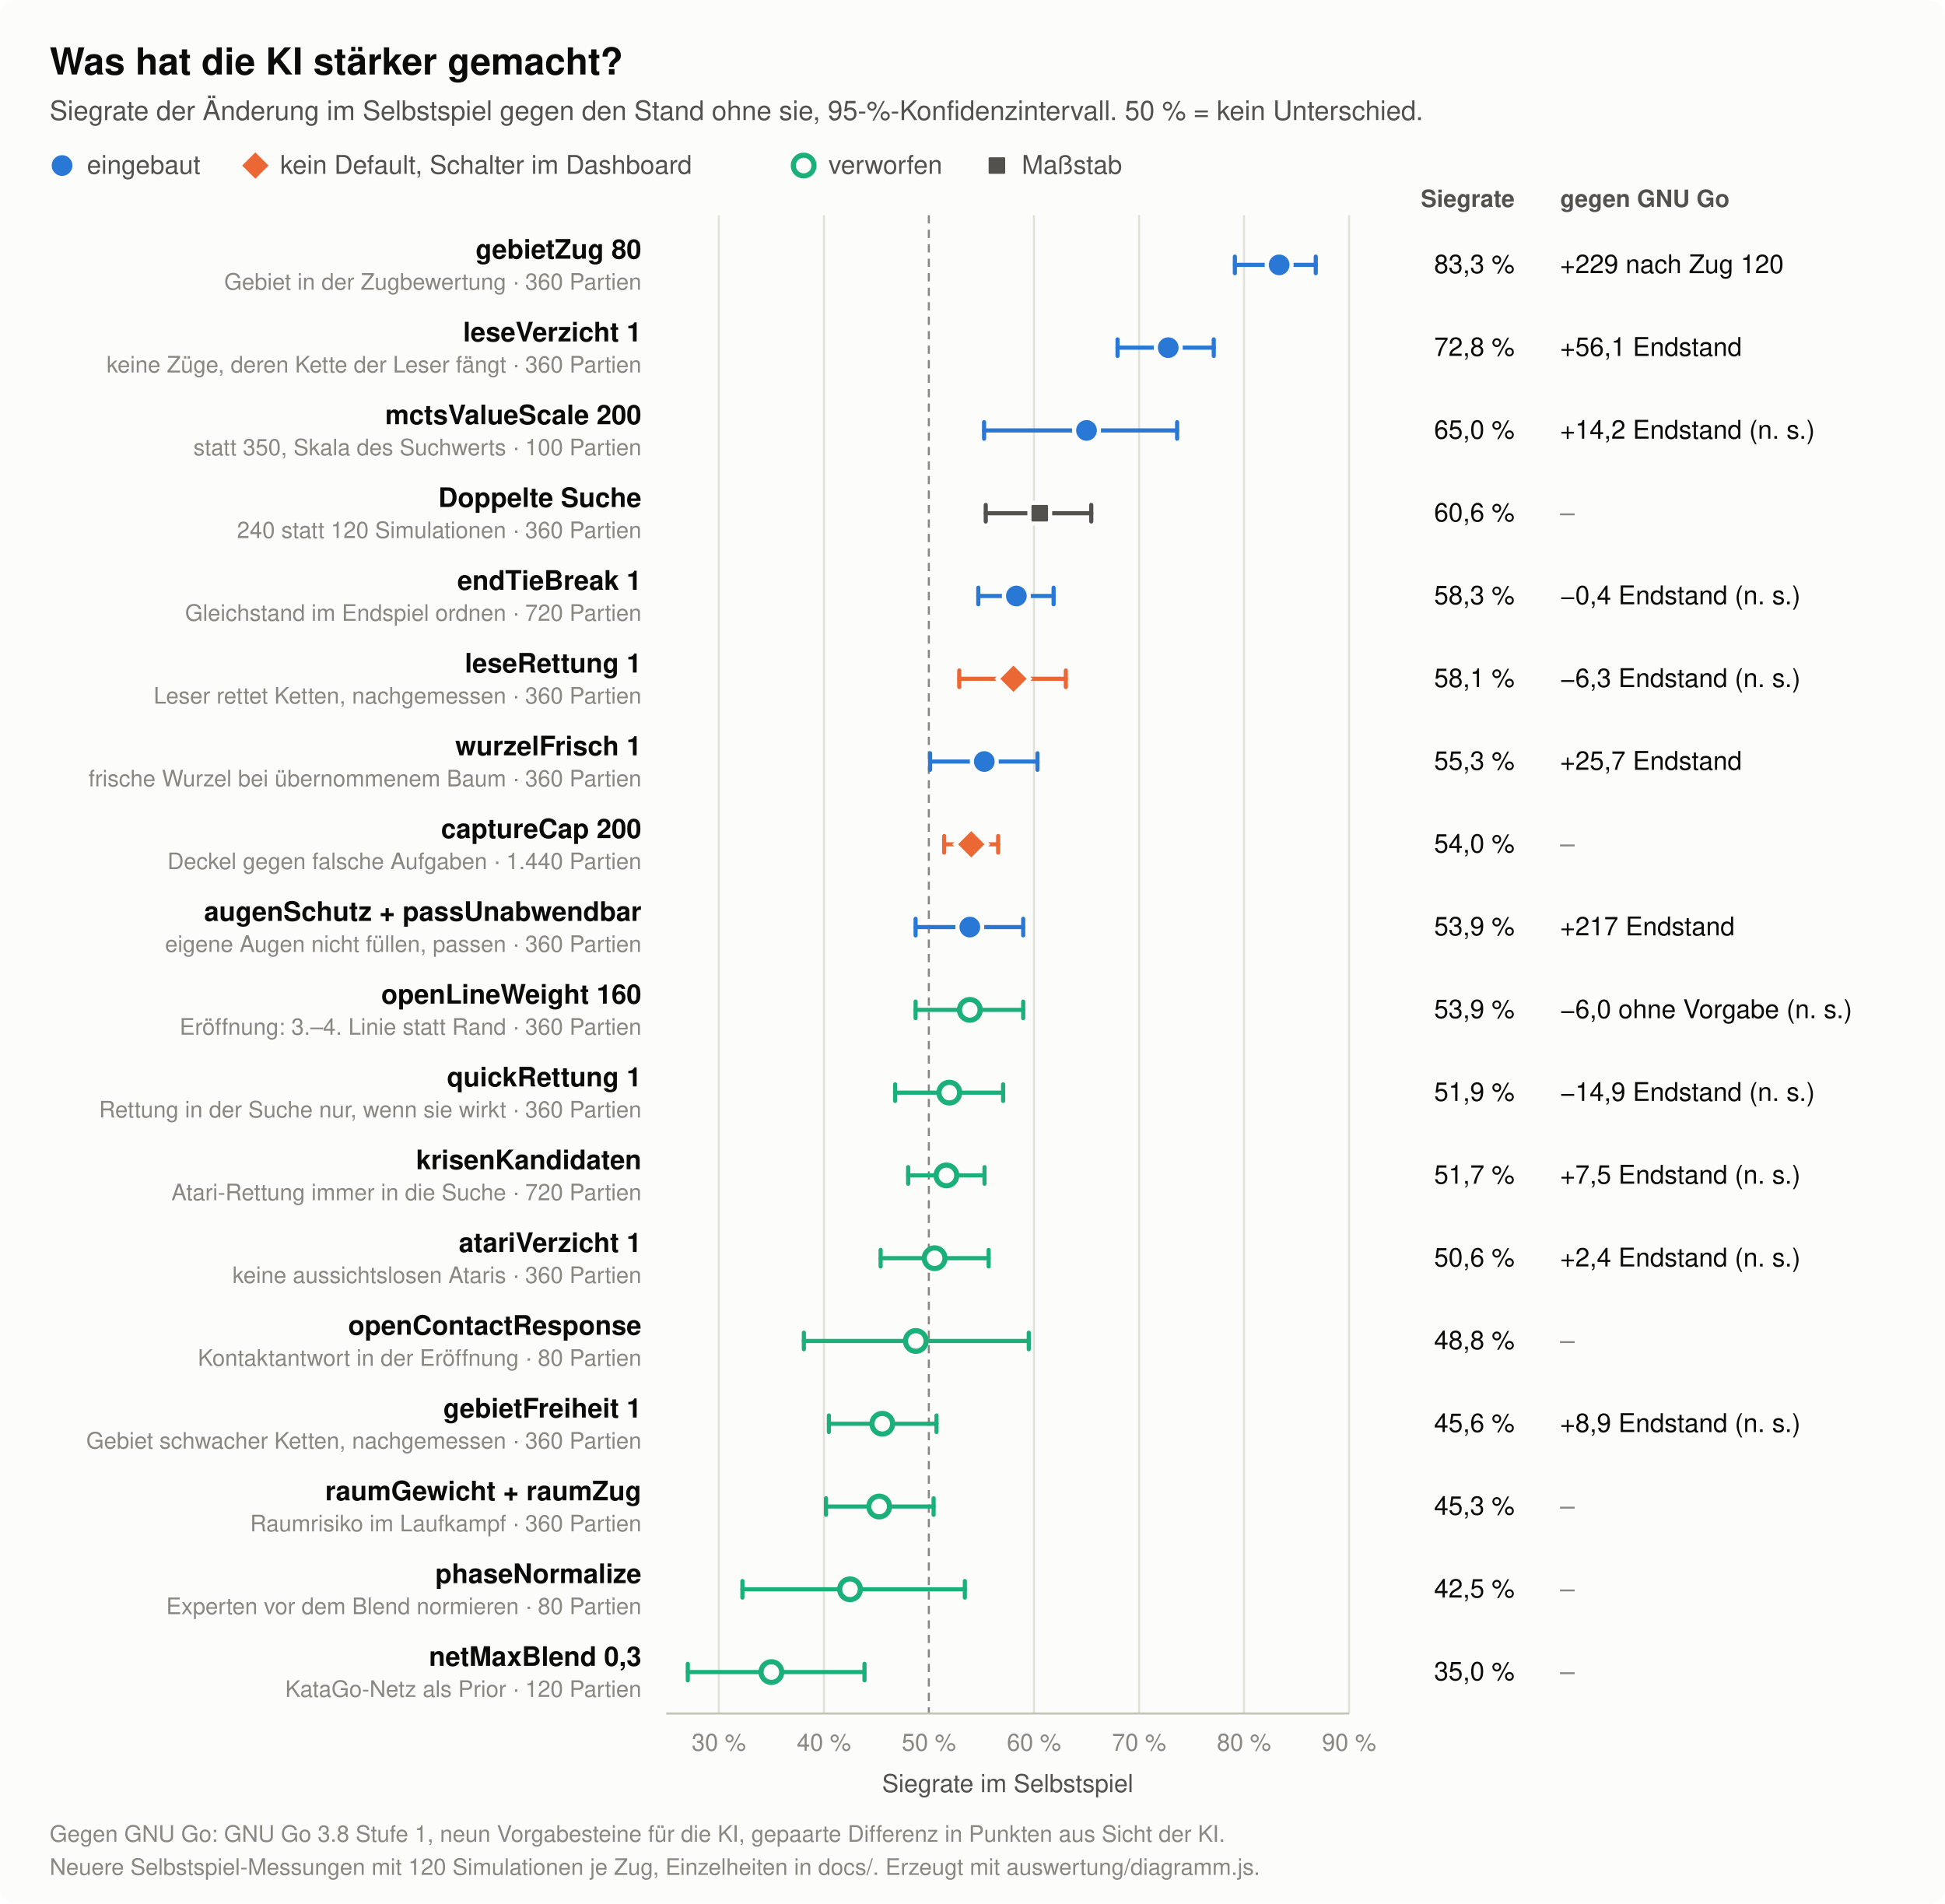
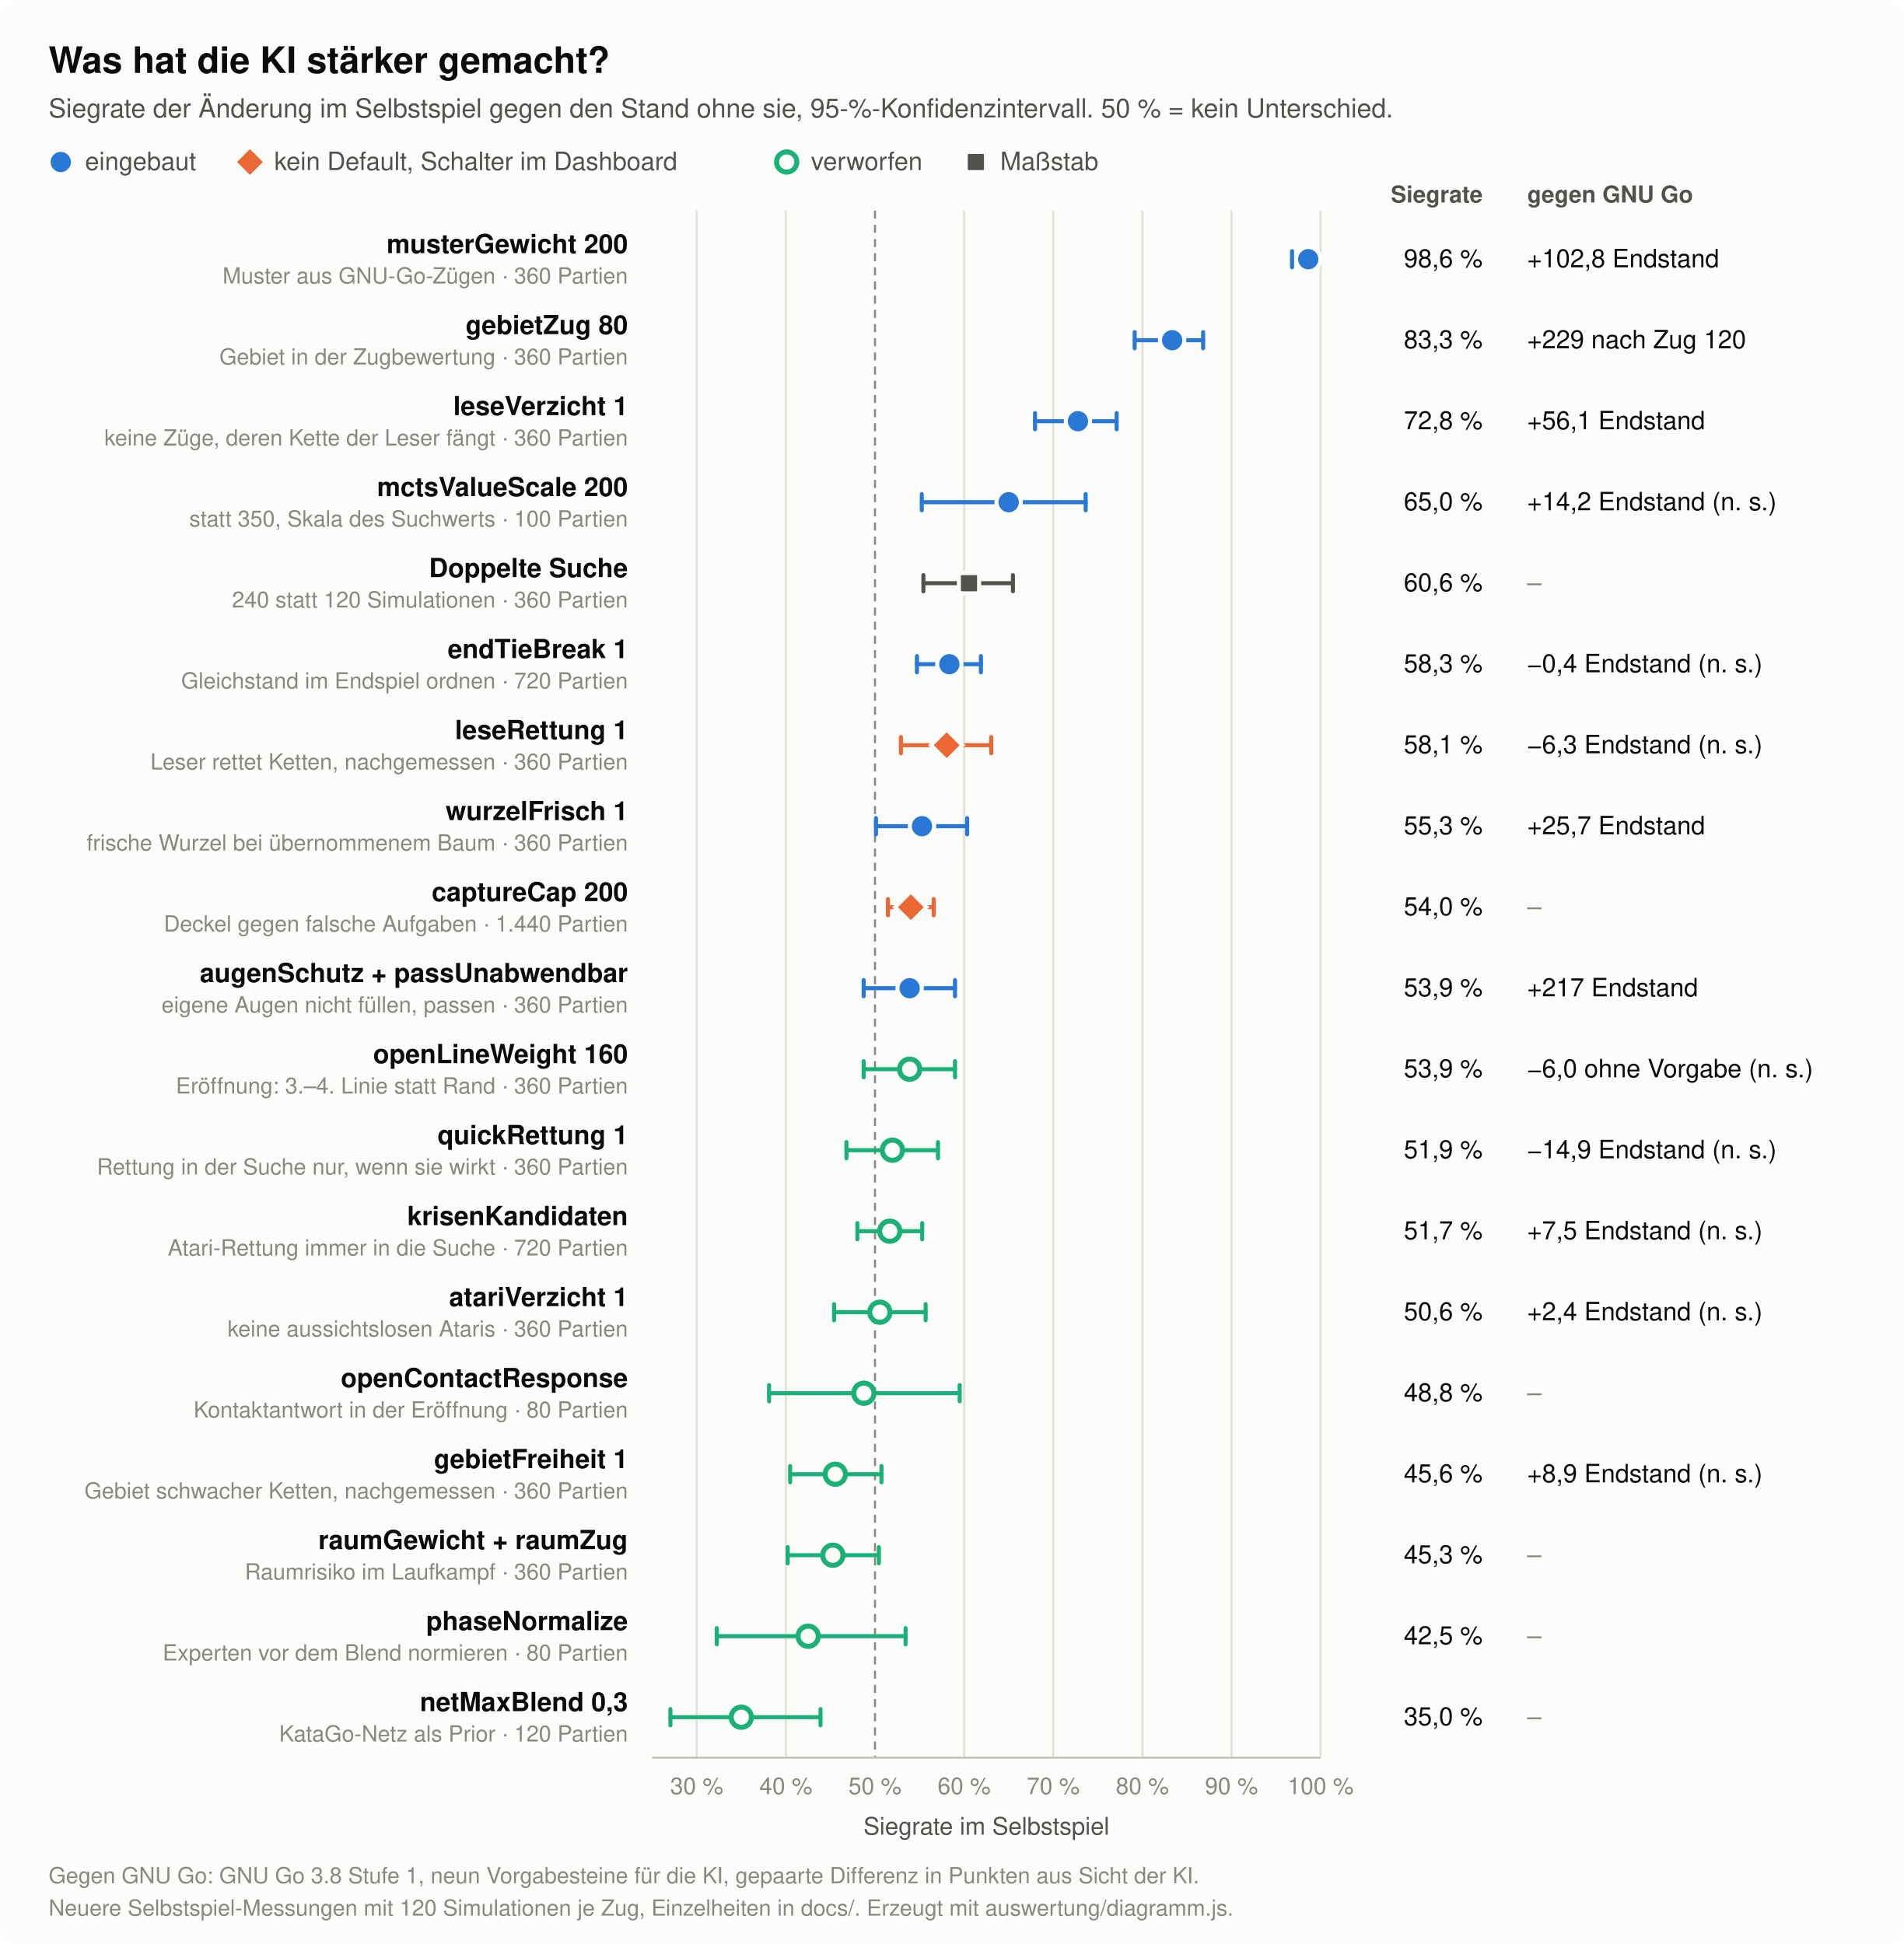
- <svg xmlns="http://www.w3.org/2000/svg" width="940" height="920" viewBox="0 0 940 920" font-family="system-ui, -apple-system, 'Segoe UI', Helvetica, Arial, sans-serif" role="img" aria-labelledby="titel beschr">
-   <rect width="940" height="920" rx="8" fill="#fcfcfb" />
+ <svg xmlns="http://www.w3.org/2000/svg" width="940" height="960" viewBox="0 0 940 960" font-family="system-ui, -apple-system, 'Segoe UI', Helvetica, Arial, sans-serif" role="img" aria-labelledby="titel beschr">
+   <rect width="940" height="960" rx="8" fill="#fcfcfb" />
  <text x="24" y="36" font-size="18" font-weight="600" fill="#0b0b0b">Was hat die KI stärker gemacht?</text>
  <text x="24" y="58" font-size="13" fill="#52514e">Siegrate der Änderung im Selbstspiel gegen den Stand ohne sie, 95-%-Konfidenzintervall. 50 % = kein Unterschied.</text>
  <circle cx="30.0" cy="80" r="6" fill="#2a78d6" stroke="#fcfcfb" stroke-width="2" />
  <text x="42" y="84" font-size="12.5" fill="#52514e">eingebaut</text>
  <rect x="117.9" y="74.5" width="11" height="11" fill="#eb6834" stroke="#fcfcfb" stroke-width="2" transform="rotate(45 123.4 80)" />
  <text x="135.4" y="84" font-size="12.5" fill="#52514e">kein Default, Schalter im Dashboard</text>
  <circle cx="388.4" cy="80" r="5" fill="#fcfcfb" stroke="#1baf7a" stroke-width="2.5" />
  <text x="400.4" y="84" font-size="12.5" fill="#52514e">verworfen</text>
  <rect x="476.8" y="75" width="10" height="10" rx="1.5" fill="#52514e" stroke="#fcfcfb" stroke-width="2" />
  <text x="493.8" y="84" font-size="12.5" fill="#52514e">Maßstab</text>
-   <line x1="347.4" y1="104" x2="347.4" y2="828" stroke="#e1e0d9" stroke-width="1" />
-   <text x="347.4" y="846" font-size="11.5" fill="#898781" text-anchor="middle">30 %</text>
-   <line x1="398.2" y1="104" x2="398.2" y2="828" stroke="#e1e0d9" stroke-width="1" />
-   <text x="398.2" y="846" font-size="11.5" fill="#898781" text-anchor="middle">40 %</text>
-   <line x1="448.9" y1="104" x2="448.9" y2="828" stroke="#898781" stroke-width="1" stroke-dasharray="4 3" />
-   <text x="448.9" y="846" font-size="11.5" fill="#898781" text-anchor="middle">50 %</text>
-   <line x1="499.7" y1="104" x2="499.7" y2="828" stroke="#e1e0d9" stroke-width="1" />
-   <text x="499.7" y="846" font-size="11.5" fill="#898781" text-anchor="middle">60 %</text>
-   <line x1="550.5" y1="104" x2="550.5" y2="828" stroke="#e1e0d9" stroke-width="1" />
-   <text x="550.5" y="846" font-size="11.5" fill="#898781" text-anchor="middle">70 %</text>
-   <line x1="601.2" y1="104" x2="601.2" y2="828" stroke="#e1e0d9" stroke-width="1" />
-   <text x="601.2" y="846" font-size="11.5" fill="#898781" text-anchor="middle">80 %</text>
-   <line x1="652.0" y1="104" x2="652.0" y2="828" stroke="#e1e0d9" stroke-width="1" />
-   <text x="652.0" y="846" font-size="11.5" fill="#898781" text-anchor="middle">90 %</text>
-   <line x1="322" y1="828" x2="652" y2="828" stroke="#c3c2b7" stroke-width="1" />
-   <text x="487" y="866" font-size="12" fill="#52514e" text-anchor="middle">Siegrate im Selbstspiel</text>
+   <line x1="344.0" y1="104" x2="344.0" y2="868" stroke="#e1e0d9" stroke-width="1" />
+   <text x="344.0" y="886" font-size="11.5" fill="#898781" text-anchor="middle">30 %</text>
+   <line x1="388.0" y1="104" x2="388.0" y2="868" stroke="#e1e0d9" stroke-width="1" />
+   <text x="388.0" y="886" font-size="11.5" fill="#898781" text-anchor="middle">40 %</text>
+   <line x1="432.0" y1="104" x2="432.0" y2="868" stroke="#898781" stroke-width="1" stroke-dasharray="4 3" />
+   <text x="432.0" y="886" font-size="11.5" fill="#898781" text-anchor="middle">50 %</text>
+   <line x1="476.0" y1="104" x2="476.0" y2="868" stroke="#e1e0d9" stroke-width="1" />
+   <text x="476.0" y="886" font-size="11.5" fill="#898781" text-anchor="middle">60 %</text>
+   <line x1="520.0" y1="104" x2="520.0" y2="868" stroke="#e1e0d9" stroke-width="1" />
+   <text x="520.0" y="886" font-size="11.5" fill="#898781" text-anchor="middle">70 %</text>
+   <line x1="564.0" y1="104" x2="564.0" y2="868" stroke="#e1e0d9" stroke-width="1" />
+   <text x="564.0" y="886" font-size="11.5" fill="#898781" text-anchor="middle">80 %</text>
+   <line x1="608.0" y1="104" x2="608.0" y2="868" stroke="#e1e0d9" stroke-width="1" />
+   <text x="608.0" y="886" font-size="11.5" fill="#898781" text-anchor="middle">90 %</text>
+   <line x1="652.0" y1="104" x2="652.0" y2="868" stroke="#e1e0d9" stroke-width="1" />
+   <text x="652.0" y="886" font-size="11.5" fill="#898781" text-anchor="middle">100 %</text>
+   <line x1="322" y1="868" x2="652" y2="868" stroke="#c3c2b7" stroke-width="1" />
+   <text x="487" y="906" font-size="12" fill="#52514e" text-anchor="middle">Siegrate im Selbstspiel</text>
  <text x="732" y="100" font-size="11.5" font-weight="600" fill="#52514e" text-anchor="end">Siegrate</text>
  <text x="754" y="100" font-size="11.5" font-weight="600" fill="#52514e">gegen GNU Go</text>
-   <text x="310" y="125" font-size="13" font-weight="600" fill="#0b0b0b" text-anchor="end">gebietZug 80</text>
-   <text x="310" y="140" font-size="11" fill="#898781" text-anchor="end">Gebiet in der Zugbewertung · 360 Partien</text>
-   <line x1="596.8" y1="128" x2="635.9" y2="128" stroke="#2a78d6" stroke-width="2" stroke-linecap="round" />
-   <line x1="596.8" y1="124" x2="596.8" y2="132" stroke="#2a78d6" stroke-width="2" stroke-linecap="round" />
-   <line x1="635.9" y1="124" x2="635.9" y2="132" stroke="#2a78d6" stroke-width="2" stroke-linecap="round" />
-   <circle cx="618.2" cy="128" r="6" fill="#2a78d6" stroke="#fcfcfb" stroke-width="2" />
-   <text x="732" y="132" font-size="12.5" fill="#0b0b0b" text-anchor="end" style="font-variant-numeric: tabular-nums">83,3 %</text>
-   <text x="754" y="132" font-size="12.5" fill="#0b0b0b">+229 nach Zug 120</text>
-   <text x="310" y="165" font-size="13" font-weight="600" fill="#0b0b0b" text-anchor="end">leseVerzicht 1</text>
-   <text x="310" y="180" font-size="11" fill="#898781" text-anchor="end">keine Züge, deren Kette der Leser fängt · 360 Partien</text>
-   <line x1="540.1" y1="168" x2="586.6" y2="168" stroke="#2a78d6" stroke-width="2" stroke-linecap="round" />
-   <line x1="540.1" y1="164" x2="540.1" y2="172" stroke="#2a78d6" stroke-width="2" stroke-linecap="round" />
-   <line x1="586.6" y1="164" x2="586.6" y2="172" stroke="#2a78d6" stroke-width="2" stroke-linecap="round" />
-   <circle cx="564.6" cy="168" r="6" fill="#2a78d6" stroke="#fcfcfb" stroke-width="2" />
-   <text x="732" y="172" font-size="12.5" fill="#0b0b0b" text-anchor="end" style="font-variant-numeric: tabular-nums">72,8 %</text>
-   <text x="754" y="172" font-size="12.5" fill="#0b0b0b">+56,1 Endstand</text>
-   <text x="310" y="205" font-size="13" font-weight="600" fill="#0b0b0b" text-anchor="end">mctsValueScale 200</text>
-   <text x="310" y="220" font-size="11" fill="#898781" text-anchor="end">statt 350, Skala des Suchwerts · 100 Partien</text>
-   <line x1="475.6" y1="208" x2="568.9" y2="208" stroke="#2a78d6" stroke-width="2" stroke-linecap="round" />
-   <line x1="475.6" y1="204" x2="475.6" y2="212" stroke="#2a78d6" stroke-width="2" stroke-linecap="round" />
-   <line x1="568.9" y1="204" x2="568.9" y2="212" stroke="#2a78d6" stroke-width="2" stroke-linecap="round" />
-   <circle cx="525.1" cy="208" r="6" fill="#2a78d6" stroke="#fcfcfb" stroke-width="2" />
-   <text x="732" y="212" font-size="12.5" fill="#0b0b0b" text-anchor="end" style="font-variant-numeric: tabular-nums">65,0 %</text>
-   <text x="754" y="212" font-size="12.5" fill="#0b0b0b">+14,2 Endstand (n. s.)</text>
-   <text x="310" y="245" font-size="13" font-weight="600" fill="#0b0b0b" text-anchor="end">Doppelte Suche</text>
-   <text x="310" y="260" font-size="11" fill="#898781" text-anchor="end">240 statt 120 Simulationen · 360 Partien</text>
-   <line x1="476.4" y1="248" x2="527.4" y2="248" stroke="#52514e" stroke-width="2" stroke-linecap="round" />
-   <line x1="476.4" y1="244" x2="476.4" y2="252" stroke="#52514e" stroke-width="2" stroke-linecap="round" />
-   <line x1="527.4" y1="244" x2="527.4" y2="252" stroke="#52514e" stroke-width="2" stroke-linecap="round" />
-   <rect x="497.5" y="243" width="10" height="10" rx="1.5" fill="#52514e" stroke="#fcfcfb" stroke-width="2" />
-   <text x="732" y="252" font-size="12.5" fill="#0b0b0b" text-anchor="end" style="font-variant-numeric: tabular-nums">60,6 %</text>
-   <text x="754" y="252" font-size="12.5" fill="#898781">–</text>
-   <text x="310" y="285" font-size="13" font-weight="600" fill="#0b0b0b" text-anchor="end">endTieBreak 1</text>
-   <text x="310" y="300" font-size="11" fill="#898781" text-anchor="end">Gleichstand im Endspiel ordnen · 720 Partien</text>
-   <line x1="472.8" y1="288" x2="509.2" y2="288" stroke="#2a78d6" stroke-width="2" stroke-linecap="round" />
-   <line x1="472.8" y1="284" x2="472.8" y2="292" stroke="#2a78d6" stroke-width="2" stroke-linecap="round" />
-   <line x1="509.2" y1="284" x2="509.2" y2="292" stroke="#2a78d6" stroke-width="2" stroke-linecap="round" />
-   <circle cx="491.2" cy="288" r="6" fill="#2a78d6" stroke="#fcfcfb" stroke-width="2" />
-   <text x="732" y="292" font-size="12.5" fill="#0b0b0b" text-anchor="end" style="font-variant-numeric: tabular-nums">58,3 %</text>
-   <text x="754" y="292" font-size="12.5" fill="#0b0b0b">−0,4 Endstand (n. s.)</text>
-   <text x="310" y="325" font-size="13" font-weight="600" fill="#0b0b0b" text-anchor="end">leseRettung 1</text>
-   <text x="310" y="340" font-size="11" fill="#898781" text-anchor="end">Leser rettet Ketten, nachgemessen · 360 Partien</text>
-   <line x1="463.6" y1="328" x2="515.1" y2="328" stroke="#eb6834" stroke-width="2" stroke-linecap="round" />
-   <line x1="463.6" y1="324" x2="463.6" y2="332" stroke="#eb6834" stroke-width="2" stroke-linecap="round" />
-   <line x1="515.1" y1="324" x2="515.1" y2="332" stroke="#eb6834" stroke-width="2" stroke-linecap="round" />
-   <rect x="484.3" y="322.5" width="11" height="11" fill="#eb6834" stroke="#fcfcfb" stroke-width="2" transform="rotate(45 489.8 328)" />
-   <text x="732" y="332" font-size="12.5" fill="#0b0b0b" text-anchor="end" style="font-variant-numeric: tabular-nums">58,1 %</text>
-   <text x="754" y="332" font-size="12.5" fill="#0b0b0b">−6,3 Endstand (n. s.)</text>
-   <text x="310" y="365" font-size="13" font-weight="600" fill="#0b0b0b" text-anchor="end">wurzelFrisch 1</text>
-   <text x="310" y="380" font-size="11" fill="#898781" text-anchor="end">frische Wurzel bei übernommenem Baum · 360 Partien</text>
-   <line x1="449.5" y1="368" x2="501.4" y2="368" stroke="#2a78d6" stroke-width="2" stroke-linecap="round" />
-   <line x1="449.5" y1="364" x2="449.5" y2="372" stroke="#2a78d6" stroke-width="2" stroke-linecap="round" />
-   <line x1="501.4" y1="364" x2="501.4" y2="372" stroke="#2a78d6" stroke-width="2" stroke-linecap="round" />
-   <circle cx="475.7" cy="368" r="6" fill="#2a78d6" stroke="#fcfcfb" stroke-width="2" />
-   <text x="732" y="372" font-size="12.5" fill="#0b0b0b" text-anchor="end" style="font-variant-numeric: tabular-nums">55,3 %</text>
-   <text x="754" y="372" font-size="12.5" fill="#0b0b0b">+25,7 Endstand</text>
-   <text x="310" y="405" font-size="13" font-weight="600" fill="#0b0b0b" text-anchor="end">captureCap 200</text>
-   <text x="310" y="420" font-size="11" fill="#898781" text-anchor="end">Deckel gegen falsche Aufgaben · 1.440 Partien</text>
-   <line x1="456.3" y1="408" x2="482.4" y2="408" stroke="#eb6834" stroke-width="2" stroke-linecap="round" />
-   <line x1="456.3" y1="404" x2="456.3" y2="412" stroke="#eb6834" stroke-width="2" stroke-linecap="round" />
-   <line x1="482.4" y1="404" x2="482.4" y2="412" stroke="#eb6834" stroke-width="2" stroke-linecap="round" />
-   <rect x="463.9" y="402.5" width="11" height="11" fill="#eb6834" stroke="#fcfcfb" stroke-width="2" transform="rotate(45 469.4 408)" />
-   <text x="732" y="412" font-size="12.5" fill="#0b0b0b" text-anchor="end" style="font-variant-numeric: tabular-nums">54,0 %</text>
-   <text x="754" y="412" font-size="12.5" fill="#898781">–</text>
-   <text x="310" y="445" font-size="13" font-weight="600" fill="#0b0b0b" text-anchor="end">augenSchutz + passUnabwendbar</text>
-   <text x="310" y="460" font-size="11" fill="#898781" text-anchor="end">eigene Augen nicht füllen, passen · 360 Partien</text>
-   <line x1="442.5" y1="448" x2="494.5" y2="448" stroke="#2a78d6" stroke-width="2" stroke-linecap="round" />
-   <line x1="442.5" y1="444" x2="442.5" y2="452" stroke="#2a78d6" stroke-width="2" stroke-linecap="round" />
-   <line x1="494.5" y1="444" x2="494.5" y2="452" stroke="#2a78d6" stroke-width="2" stroke-linecap="round" />
-   <circle cx="468.7" cy="448" r="6" fill="#2a78d6" stroke="#fcfcfb" stroke-width="2" />
-   <text x="732" y="452" font-size="12.5" fill="#0b0b0b" text-anchor="end" style="font-variant-numeric: tabular-nums">53,9 %</text>
-   <text x="754" y="452" font-size="12.5" fill="#0b0b0b">+217 Endstand</text>
-   <text x="310" y="485" font-size="13" font-weight="600" fill="#0b0b0b" text-anchor="end">openLineWeight 160</text>
-   <text x="310" y="500" font-size="11" fill="#898781" text-anchor="end">Eröffnung: 3.–4. Linie statt Rand · 360 Partien</text>
-   <line x1="442.5" y1="488" x2="494.5" y2="488" stroke="#1baf7a" stroke-width="2" stroke-linecap="round" />
-   <line x1="442.5" y1="484" x2="442.5" y2="492" stroke="#1baf7a" stroke-width="2" stroke-linecap="round" />
-   <line x1="494.5" y1="484" x2="494.5" y2="492" stroke="#1baf7a" stroke-width="2" stroke-linecap="round" />
-   <circle cx="468.7" cy="488" r="5" fill="#fcfcfb" stroke="#1baf7a" stroke-width="2.5" />
+   <text x="310" y="125" font-size="13" font-weight="600" fill="#0b0b0b" text-anchor="end">musterGewicht 200</text>
+   <text x="310" y="140" font-size="11" fill="#898781" text-anchor="end">Muster aus GNU-Go-Zügen · 360 Partien</text>
+   <line x1="637.9" y1="128" x2="649.4" y2="128" stroke="#2a78d6" stroke-width="2" stroke-linecap="round" />
+   <line x1="637.9" y1="124" x2="637.9" y2="132" stroke="#2a78d6" stroke-width="2" stroke-linecap="round" />
+   <line x1="649.4" y1="124" x2="649.4" y2="132" stroke="#2a78d6" stroke-width="2" stroke-linecap="round" />
+   <circle cx="645.9" cy="128" r="6" fill="#2a78d6" stroke="#fcfcfb" stroke-width="2" />
+   <text x="732" y="132" font-size="12.5" fill="#0b0b0b" text-anchor="end" style="font-variant-numeric: tabular-nums">98,6 %</text>
+   <text x="754" y="132" font-size="12.5" fill="#0b0b0b">+102,8 Endstand</text>
+   <text x="310" y="165" font-size="13" font-weight="600" fill="#0b0b0b" text-anchor="end">gebietZug 80</text>
+   <text x="310" y="180" font-size="11" fill="#898781" text-anchor="end">Gebiet in der Zugbewertung · 360 Partien</text>
+   <line x1="560.2" y1="168" x2="594.0" y2="168" stroke="#2a78d6" stroke-width="2" stroke-linecap="round" />
+   <line x1="560.2" y1="164" x2="560.2" y2="172" stroke="#2a78d6" stroke-width="2" stroke-linecap="round" />
+   <line x1="594.0" y1="164" x2="594.0" y2="172" stroke="#2a78d6" stroke-width="2" stroke-linecap="round" />
+   <circle cx="578.7" cy="168" r="6" fill="#2a78d6" stroke="#fcfcfb" stroke-width="2" />
+   <text x="732" y="172" font-size="12.5" fill="#0b0b0b" text-anchor="end" style="font-variant-numeric: tabular-nums">83,3 %</text>
+   <text x="754" y="172" font-size="12.5" fill="#0b0b0b">+229 nach Zug 120</text>
+   <text x="310" y="205" font-size="13" font-weight="600" fill="#0b0b0b" text-anchor="end">leseVerzicht 1</text>
+   <text x="310" y="220" font-size="11" fill="#898781" text-anchor="end">keine Züge, deren Kette der Leser fängt · 360 Partien</text>
+   <line x1="511.0" y1="208" x2="551.3" y2="208" stroke="#2a78d6" stroke-width="2" stroke-linecap="round" />
+   <line x1="511.0" y1="204" x2="511.0" y2="212" stroke="#2a78d6" stroke-width="2" stroke-linecap="round" />
+   <line x1="551.3" y1="204" x2="551.3" y2="212" stroke="#2a78d6" stroke-width="2" stroke-linecap="round" />
+   <circle cx="532.2" cy="208" r="6" fill="#2a78d6" stroke="#fcfcfb" stroke-width="2" />
+   <text x="732" y="212" font-size="12.5" fill="#0b0b0b" text-anchor="end" style="font-variant-numeric: tabular-nums">72,8 %</text>
+   <text x="754" y="212" font-size="12.5" fill="#0b0b0b">+56,1 Endstand</text>
+   <text x="310" y="245" font-size="13" font-weight="600" fill="#0b0b0b" text-anchor="end">mctsValueScale 200</text>
+   <text x="310" y="260" font-size="11" fill="#898781" text-anchor="end">statt 350, Skala des Suchwerts · 100 Partien</text>
+   <line x1="455.1" y1="248" x2="536.0" y2="248" stroke="#2a78d6" stroke-width="2" stroke-linecap="round" />
+   <line x1="455.1" y1="244" x2="455.1" y2="252" stroke="#2a78d6" stroke-width="2" stroke-linecap="round" />
+   <line x1="536.0" y1="244" x2="536.0" y2="252" stroke="#2a78d6" stroke-width="2" stroke-linecap="round" />
+   <circle cx="498.0" cy="248" r="6" fill="#2a78d6" stroke="#fcfcfb" stroke-width="2" />
+   <text x="732" y="252" font-size="12.5" fill="#0b0b0b" text-anchor="end" style="font-variant-numeric: tabular-nums">65,0 %</text>
+   <text x="754" y="252" font-size="12.5" fill="#0b0b0b">+14,2 Endstand (n. s.)</text>
+   <text x="310" y="285" font-size="13" font-weight="600" fill="#0b0b0b" text-anchor="end">Doppelte Suche</text>
+   <text x="310" y="300" font-size="11" fill="#898781" text-anchor="end">240 statt 120 Simulationen · 360 Partien</text>
+   <line x1="455.9" y1="288" x2="500.1" y2="288" stroke="#52514e" stroke-width="2" stroke-linecap="round" />
+   <line x1="455.9" y1="284" x2="455.9" y2="292" stroke="#52514e" stroke-width="2" stroke-linecap="round" />
+   <line x1="500.1" y1="284" x2="500.1" y2="292" stroke="#52514e" stroke-width="2" stroke-linecap="round" />
+   <rect x="473.4" y="283" width="10" height="10" rx="1.5" fill="#52514e" stroke="#fcfcfb" stroke-width="2" />
+   <text x="732" y="292" font-size="12.5" fill="#0b0b0b" text-anchor="end" style="font-variant-numeric: tabular-nums">60,6 %</text>
+   <text x="754" y="292" font-size="12.5" fill="#898781">–</text>
+   <text x="310" y="325" font-size="13" font-weight="600" fill="#0b0b0b" text-anchor="end">endTieBreak 1</text>
+   <text x="310" y="340" font-size="11" fill="#898781" text-anchor="end">Gleichstand im Endspiel ordnen · 720 Partien</text>
+   <line x1="452.7" y1="328" x2="484.3" y2="328" stroke="#2a78d6" stroke-width="2" stroke-linecap="round" />
+   <line x1="452.7" y1="324" x2="452.7" y2="332" stroke="#2a78d6" stroke-width="2" stroke-linecap="round" />
+   <line x1="484.3" y1="324" x2="484.3" y2="332" stroke="#2a78d6" stroke-width="2" stroke-linecap="round" />
+   <circle cx="468.7" cy="328" r="6" fill="#2a78d6" stroke="#fcfcfb" stroke-width="2" />
+   <text x="732" y="332" font-size="12.5" fill="#0b0b0b" text-anchor="end" style="font-variant-numeric: tabular-nums">58,3 %</text>
+   <text x="754" y="332" font-size="12.5" fill="#0b0b0b">−0,4 Endstand (n. s.)</text>
+   <text x="310" y="365" font-size="13" font-weight="600" fill="#0b0b0b" text-anchor="end">leseRettung 1</text>
+   <text x="310" y="380" font-size="11" fill="#898781" text-anchor="end">Leser rettet Ketten, nachgemessen · 360 Partien</text>
+   <line x1="444.8" y1="368" x2="489.4" y2="368" stroke="#eb6834" stroke-width="2" stroke-linecap="round" />
+   <line x1="444.8" y1="364" x2="444.8" y2="372" stroke="#eb6834" stroke-width="2" stroke-linecap="round" />
+   <line x1="489.4" y1="364" x2="489.4" y2="372" stroke="#eb6834" stroke-width="2" stroke-linecap="round" />
+   <rect x="461.9" y="362.5" width="11" height="11" fill="#eb6834" stroke="#fcfcfb" stroke-width="2" transform="rotate(45 467.4 368)" />
+   <text x="732" y="372" font-size="12.5" fill="#0b0b0b" text-anchor="end" style="font-variant-numeric: tabular-nums">58,1 %</text>
+   <text x="754" y="372" font-size="12.5" fill="#0b0b0b">−6,3 Endstand (n. s.)</text>
+   <text x="310" y="405" font-size="13" font-weight="600" fill="#0b0b0b" text-anchor="end">wurzelFrisch 1</text>
+   <text x="310" y="420" font-size="11" fill="#898781" text-anchor="end">frische Wurzel bei übernommenem Baum · 360 Partien</text>
+   <line x1="432.5" y1="408" x2="477.5" y2="408" stroke="#2a78d6" stroke-width="2" stroke-linecap="round" />
+   <line x1="432.5" y1="404" x2="432.5" y2="412" stroke="#2a78d6" stroke-width="2" stroke-linecap="round" />
+   <line x1="477.5" y1="404" x2="477.5" y2="412" stroke="#2a78d6" stroke-width="2" stroke-linecap="round" />
+   <circle cx="455.2" cy="408" r="6" fill="#2a78d6" stroke="#fcfcfb" stroke-width="2" />
+   <text x="732" y="412" font-size="12.5" fill="#0b0b0b" text-anchor="end" style="font-variant-numeric: tabular-nums">55,3 %</text>
+   <text x="754" y="412" font-size="12.5" fill="#0b0b0b">+25,7 Endstand</text>
+   <text x="310" y="445" font-size="13" font-weight="600" fill="#0b0b0b" text-anchor="end">captureCap 200</text>
+   <text x="310" y="460" font-size="11" fill="#898781" text-anchor="end">Deckel gegen falsche Aufgaben · 1.440 Partien</text>
+   <line x1="438.4" y1="448" x2="461.0" y2="448" stroke="#eb6834" stroke-width="2" stroke-linecap="round" />
+   <line x1="438.4" y1="444" x2="438.4" y2="452" stroke="#eb6834" stroke-width="2" stroke-linecap="round" />
+   <line x1="461.0" y1="444" x2="461.0" y2="452" stroke="#eb6834" stroke-width="2" stroke-linecap="round" />
+   <rect x="444.2" y="442.5" width="11" height="11" fill="#eb6834" stroke="#fcfcfb" stroke-width="2" transform="rotate(45 449.7 448)" />
+   <text x="732" y="452" font-size="12.5" fill="#0b0b0b" text-anchor="end" style="font-variant-numeric: tabular-nums">54,0 %</text>
+   <text x="754" y="452" font-size="12.5" fill="#898781">–</text>
+   <text x="310" y="485" font-size="13" font-weight="600" fill="#0b0b0b" text-anchor="end">augenSchutz + passUnabwendbar</text>
+   <text x="310" y="500" font-size="11" fill="#898781" text-anchor="end">eigene Augen nicht füllen, passen · 360 Partien</text>
+   <line x1="426.4" y1="488" x2="471.5" y2="488" stroke="#2a78d6" stroke-width="2" stroke-linecap="round" />
+   <line x1="426.4" y1="484" x2="426.4" y2="492" stroke="#2a78d6" stroke-width="2" stroke-linecap="round" />
+   <line x1="471.5" y1="484" x2="471.5" y2="492" stroke="#2a78d6" stroke-width="2" stroke-linecap="round" />
+   <circle cx="449.1" cy="488" r="6" fill="#2a78d6" stroke="#fcfcfb" stroke-width="2" />
  <text x="732" y="492" font-size="12.5" fill="#0b0b0b" text-anchor="end" style="font-variant-numeric: tabular-nums">53,9 %</text>
-   <text x="754" y="492" font-size="12.5" fill="#0b0b0b">−6,0 ohne Vorgabe (n. s.)</text>
-   <text x="310" y="525" font-size="13" font-weight="600" fill="#0b0b0b" text-anchor="end">quickRettung 1</text>
-   <text x="310" y="540" font-size="11" fill="#898781" text-anchor="end">Rettung in der Suche nur, wenn sie wirkt · 360 Partien</text>
-   <line x1="432.6" y1="528" x2="484.8" y2="528" stroke="#1baf7a" stroke-width="2" stroke-linecap="round" />
-   <line x1="432.6" y1="524" x2="432.6" y2="532" stroke="#1baf7a" stroke-width="2" stroke-linecap="round" />
-   <line x1="484.8" y1="524" x2="484.8" y2="532" stroke="#1baf7a" stroke-width="2" stroke-linecap="round" />
-   <circle cx="458.8" cy="528" r="5" fill="#fcfcfb" stroke="#1baf7a" stroke-width="2.5" />
-   <text x="732" y="532" font-size="12.5" fill="#0b0b0b" text-anchor="end" style="font-variant-numeric: tabular-nums">51,9 %</text>
-   <text x="754" y="532" font-size="12.5" fill="#0b0b0b">−14,9 Endstand (n. s.)</text>
-   <text x="310" y="565" font-size="13" font-weight="600" fill="#0b0b0b" text-anchor="end">krisenKandidaten</text>
-   <text x="310" y="580" font-size="11" fill="#898781" text-anchor="end">Atari-Rettung immer in die Suche · 720 Partien</text>
-   <line x1="438.9" y1="568" x2="475.8" y2="568" stroke="#1baf7a" stroke-width="2" stroke-linecap="round" />
-   <line x1="438.9" y1="564" x2="438.9" y2="572" stroke="#1baf7a" stroke-width="2" stroke-linecap="round" />
-   <line x1="475.8" y1="564" x2="475.8" y2="572" stroke="#1baf7a" stroke-width="2" stroke-linecap="round" />
-   <circle cx="457.4" cy="568" r="5" fill="#fcfcfb" stroke="#1baf7a" stroke-width="2.5" />
-   <text x="732" y="572" font-size="12.5" fill="#0b0b0b" text-anchor="end" style="font-variant-numeric: tabular-nums">51,7 %</text>
-   <text x="754" y="572" font-size="12.5" fill="#0b0b0b">+7,5 Endstand (n. s.)</text>
-   <text x="310" y="605" font-size="13" font-weight="600" fill="#0b0b0b" text-anchor="end">atariVerzicht 1</text>
-   <text x="310" y="620" font-size="11" fill="#898781" text-anchor="end">keine aussichtslosen Ataris · 360 Partien</text>
-   <line x1="425.6" y1="608" x2="477.8" y2="608" stroke="#1baf7a" stroke-width="2" stroke-linecap="round" />
-   <line x1="425.6" y1="604" x2="425.6" y2="612" stroke="#1baf7a" stroke-width="2" stroke-linecap="round" />
-   <line x1="477.8" y1="604" x2="477.8" y2="612" stroke="#1baf7a" stroke-width="2" stroke-linecap="round" />
-   <circle cx="451.7" cy="608" r="5" fill="#fcfcfb" stroke="#1baf7a" stroke-width="2.5" />
-   <text x="732" y="612" font-size="12.5" fill="#0b0b0b" text-anchor="end" style="font-variant-numeric: tabular-nums">50,6 %</text>
-   <text x="754" y="612" font-size="12.5" fill="#0b0b0b">+2,4 Endstand (n. s.)</text>
-   <text x="310" y="645" font-size="13" font-weight="600" fill="#0b0b0b" text-anchor="end">openContactResponse</text>
-   <text x="310" y="660" font-size="11" fill="#898781" text-anchor="end">Kontaktantwort in der Eröffnung · 80 Partien</text>
-   <line x1="388.5" y1="648" x2="497.2" y2="648" stroke="#1baf7a" stroke-width="2" stroke-linecap="round" />
-   <line x1="388.5" y1="644" x2="388.5" y2="652" stroke="#1baf7a" stroke-width="2" stroke-linecap="round" />
-   <line x1="497.2" y1="644" x2="497.2" y2="652" stroke="#1baf7a" stroke-width="2" stroke-linecap="round" />
-   <circle cx="442.6" cy="648" r="5" fill="#fcfcfb" stroke="#1baf7a" stroke-width="2.5" />
-   <text x="732" y="652" font-size="12.5" fill="#0b0b0b" text-anchor="end" style="font-variant-numeric: tabular-nums">48,8 %</text>
-   <text x="754" y="652" font-size="12.5" fill="#898781">–</text>
-   <text x="310" y="685" font-size="13" font-weight="600" fill="#0b0b0b" text-anchor="end">gebietFreiheit 1</text>
-   <text x="310" y="700" font-size="11" fill="#898781" text-anchor="end">Gebiet schwacher Ketten, nachgemessen · 360 Partien</text>
-   <line x1="400.6" y1="688" x2="452.6" y2="688" stroke="#1baf7a" stroke-width="2" stroke-linecap="round" />
-   <line x1="400.6" y1="684" x2="400.6" y2="692" stroke="#1baf7a" stroke-width="2" stroke-linecap="round" />
-   <line x1="452.6" y1="684" x2="452.6" y2="692" stroke="#1baf7a" stroke-width="2" stroke-linecap="round" />
-   <circle cx="426.4" cy="688" r="5" fill="#fcfcfb" stroke="#1baf7a" stroke-width="2.5" />
-   <text x="732" y="692" font-size="12.5" fill="#0b0b0b" text-anchor="end" style="font-variant-numeric: tabular-nums">45,6 %</text>
-   <text x="754" y="692" font-size="12.5" fill="#0b0b0b">+8,9 Endstand (n. s.)</text>
-   <text x="310" y="725" font-size="13" font-weight="600" fill="#0b0b0b" text-anchor="end">raumGewicht + raumZug</text>
-   <text x="310" y="740" font-size="11" fill="#898781" text-anchor="end">Raumrisiko im Laufkampf · 360 Partien</text>
-   <line x1="399.2" y1="728" x2="451.2" y2="728" stroke="#1baf7a" stroke-width="2" stroke-linecap="round" />
-   <line x1="399.2" y1="724" x2="399.2" y2="732" stroke="#1baf7a" stroke-width="2" stroke-linecap="round" />
-   <line x1="451.2" y1="724" x2="451.2" y2="732" stroke="#1baf7a" stroke-width="2" stroke-linecap="round" />
-   <circle cx="424.9" cy="728" r="5" fill="#fcfcfb" stroke="#1baf7a" stroke-width="2.5" />
-   <text x="732" y="732" font-size="12.5" fill="#0b0b0b" text-anchor="end" style="font-variant-numeric: tabular-nums">45,3 %</text>
-   <text x="754" y="732" font-size="12.5" fill="#898781">–</text>
-   <text x="310" y="765" font-size="13" font-weight="600" fill="#0b0b0b" text-anchor="end">phaseNormalize</text>
-   <text x="310" y="780" font-size="11" fill="#898781" text-anchor="end">Experten vor dem Blend normieren · 80 Partien</text>
-   <line x1="358.8" y1="768" x2="466.3" y2="768" stroke="#1baf7a" stroke-width="2" stroke-linecap="round" />
-   <line x1="358.8" y1="764" x2="358.8" y2="772" stroke="#1baf7a" stroke-width="2" stroke-linecap="round" />
-   <line x1="466.3" y1="764" x2="466.3" y2="772" stroke="#1baf7a" stroke-width="2" stroke-linecap="round" />
-   <circle cx="410.8" cy="768" r="5" fill="#fcfcfb" stroke="#1baf7a" stroke-width="2.5" />
-   <text x="732" y="772" font-size="12.5" fill="#0b0b0b" text-anchor="end" style="font-variant-numeric: tabular-nums">42,5 %</text>
+   <text x="754" y="492" font-size="12.5" fill="#0b0b0b">+217 Endstand</text>
+   <text x="310" y="525" font-size="13" font-weight="600" fill="#0b0b0b" text-anchor="end">openLineWeight 160</text>
+   <text x="310" y="540" font-size="11" fill="#898781" text-anchor="end">Eröffnung: 3.–4. Linie statt Rand · 360 Partien</text>
+   <line x1="426.4" y1="528" x2="471.5" y2="528" stroke="#1baf7a" stroke-width="2" stroke-linecap="round" />
+   <line x1="426.4" y1="524" x2="426.4" y2="532" stroke="#1baf7a" stroke-width="2" stroke-linecap="round" />
+   <line x1="471.5" y1="524" x2="471.5" y2="532" stroke="#1baf7a" stroke-width="2" stroke-linecap="round" />
+   <circle cx="449.1" cy="528" r="5" fill="#fcfcfb" stroke="#1baf7a" stroke-width="2.5" />
+   <text x="732" y="532" font-size="12.5" fill="#0b0b0b" text-anchor="end" style="font-variant-numeric: tabular-nums">53,9 %</text>
+   <text x="754" y="532" font-size="12.5" fill="#0b0b0b">−6,0 ohne Vorgabe (n. s.)</text>
+   <text x="310" y="565" font-size="13" font-weight="600" fill="#0b0b0b" text-anchor="end">quickRettung 1</text>
+   <text x="310" y="580" font-size="11" fill="#898781" text-anchor="end">Rettung in der Suche nur, wenn sie wirkt · 360 Partien</text>
+   <line x1="417.9" y1="568" x2="463.1" y2="568" stroke="#1baf7a" stroke-width="2" stroke-linecap="round" />
+   <line x1="417.9" y1="564" x2="417.9" y2="572" stroke="#1baf7a" stroke-width="2" stroke-linecap="round" />
+   <line x1="463.1" y1="564" x2="463.1" y2="572" stroke="#1baf7a" stroke-width="2" stroke-linecap="round" />
+   <circle cx="440.6" cy="568" r="5" fill="#fcfcfb" stroke="#1baf7a" stroke-width="2.5" />
+   <text x="732" y="572" font-size="12.5" fill="#0b0b0b" text-anchor="end" style="font-variant-numeric: tabular-nums">51,9 %</text>
+   <text x="754" y="572" font-size="12.5" fill="#0b0b0b">−14,9 Endstand (n. s.)</text>
+   <text x="310" y="605" font-size="13" font-weight="600" fill="#0b0b0b" text-anchor="end">krisenKandidaten</text>
+   <text x="310" y="620" font-size="11" fill="#898781" text-anchor="end">Atari-Rettung immer in die Suche · 720 Partien</text>
+   <line x1="423.3" y1="608" x2="455.3" y2="608" stroke="#1baf7a" stroke-width="2" stroke-linecap="round" />
+   <line x1="423.3" y1="604" x2="423.3" y2="612" stroke="#1baf7a" stroke-width="2" stroke-linecap="round" />
+   <line x1="455.3" y1="604" x2="455.3" y2="612" stroke="#1baf7a" stroke-width="2" stroke-linecap="round" />
+   <circle cx="439.3" cy="608" r="5" fill="#fcfcfb" stroke="#1baf7a" stroke-width="2.5" />
+   <text x="732" y="612" font-size="12.5" fill="#0b0b0b" text-anchor="end" style="font-variant-numeric: tabular-nums">51,7 %</text>
+   <text x="754" y="612" font-size="12.5" fill="#0b0b0b">+7,5 Endstand (n. s.)</text>
+   <text x="310" y="645" font-size="13" font-weight="600" fill="#0b0b0b" text-anchor="end">atariVerzicht 1</text>
+   <text x="310" y="660" font-size="11" fill="#898781" text-anchor="end">keine aussichtslosen Ataris · 360 Partien</text>
+   <line x1="411.8" y1="648" x2="457.0" y2="648" stroke="#1baf7a" stroke-width="2" stroke-linecap="round" />
+   <line x1="411.8" y1="644" x2="411.8" y2="652" stroke="#1baf7a" stroke-width="2" stroke-linecap="round" />
+   <line x1="457.0" y1="644" x2="457.0" y2="652" stroke="#1baf7a" stroke-width="2" stroke-linecap="round" />
+   <circle cx="434.4" cy="648" r="5" fill="#fcfcfb" stroke="#1baf7a" stroke-width="2.5" />
+   <text x="732" y="652" font-size="12.5" fill="#0b0b0b" text-anchor="end" style="font-variant-numeric: tabular-nums">50,6 %</text>
+   <text x="754" y="652" font-size="12.5" fill="#0b0b0b">+2,4 Endstand (n. s.)</text>
+   <text x="310" y="685" font-size="13" font-weight="600" fill="#0b0b0b" text-anchor="end">openContactResponse</text>
+   <text x="310" y="700" font-size="11" fill="#898781" text-anchor="end">Kontaktantwort in der Eröffnung · 80 Partien</text>
+   <line x1="379.7" y1="688" x2="473.8" y2="688" stroke="#1baf7a" stroke-width="2" stroke-linecap="round" />
+   <line x1="379.7" y1="684" x2="379.7" y2="692" stroke="#1baf7a" stroke-width="2" stroke-linecap="round" />
+   <line x1="473.8" y1="684" x2="473.8" y2="692" stroke="#1baf7a" stroke-width="2" stroke-linecap="round" />
+   <circle cx="426.5" cy="688" r="5" fill="#fcfcfb" stroke="#1baf7a" stroke-width="2.5" />
+   <text x="732" y="692" font-size="12.5" fill="#0b0b0b" text-anchor="end" style="font-variant-numeric: tabular-nums">48,8 %</text>
+   <text x="754" y="692" font-size="12.5" fill="#898781">–</text>
+   <text x="310" y="725" font-size="13" font-weight="600" fill="#0b0b0b" text-anchor="end">gebietFreiheit 1</text>
+   <text x="310" y="740" font-size="11" fill="#898781" text-anchor="end">Gebiet schwacher Ketten, nachgemessen · 360 Partien</text>
+   <line x1="390.1" y1="728" x2="435.2" y2="728" stroke="#1baf7a" stroke-width="2" stroke-linecap="round" />
+   <line x1="390.1" y1="724" x2="390.1" y2="732" stroke="#1baf7a" stroke-width="2" stroke-linecap="round" />
+   <line x1="435.2" y1="724" x2="435.2" y2="732" stroke="#1baf7a" stroke-width="2" stroke-linecap="round" />
+   <circle cx="412.4" cy="728" r="5" fill="#fcfcfb" stroke="#1baf7a" stroke-width="2.5" />
+   <text x="732" y="732" font-size="12.5" fill="#0b0b0b" text-anchor="end" style="font-variant-numeric: tabular-nums">45,6 %</text>
+   <text x="754" y="732" font-size="12.5" fill="#0b0b0b">+8,9 Endstand (n. s.)</text>
+   <text x="310" y="765" font-size="13" font-weight="600" fill="#0b0b0b" text-anchor="end">raumGewicht + raumZug</text>
+   <text x="310" y="780" font-size="11" fill="#898781" text-anchor="end">Raumrisiko im Laufkampf · 360 Partien</text>
+   <line x1="388.9" y1="768" x2="433.9" y2="768" stroke="#1baf7a" stroke-width="2" stroke-linecap="round" />
+   <line x1="388.9" y1="764" x2="388.9" y2="772" stroke="#1baf7a" stroke-width="2" stroke-linecap="round" />
+   <line x1="433.9" y1="764" x2="433.9" y2="772" stroke="#1baf7a" stroke-width="2" stroke-linecap="round" />
+   <circle cx="411.2" cy="768" r="5" fill="#fcfcfb" stroke="#1baf7a" stroke-width="2.5" />
+   <text x="732" y="772" font-size="12.5" fill="#0b0b0b" text-anchor="end" style="font-variant-numeric: tabular-nums">45,3 %</text>
  <text x="754" y="772" font-size="12.5" fill="#898781">–</text>
-   <text x="310" y="805" font-size="13" font-weight="600" fill="#0b0b0b" text-anchor="end">netMaxBlend 0,3</text>
-   <text x="310" y="820" font-size="11" fill="#898781" text-anchor="end">KataGo-Netz als Prior · 120 Partien</text>
-   <line x1="332.4" y1="808" x2="417.8" y2="808" stroke="#1baf7a" stroke-width="2" stroke-linecap="round" />
-   <line x1="332.4" y1="804" x2="332.4" y2="812" stroke="#1baf7a" stroke-width="2" stroke-linecap="round" />
-   <line x1="417.8" y1="804" x2="417.8" y2="812" stroke="#1baf7a" stroke-width="2" stroke-linecap="round" />
-   <circle cx="372.8" cy="808" r="5" fill="#fcfcfb" stroke="#1baf7a" stroke-width="2.5" />
-   <text x="732" y="812" font-size="12.5" fill="#0b0b0b" text-anchor="end" style="font-variant-numeric: tabular-nums">35,0 %</text>
+   <text x="310" y="805" font-size="13" font-weight="600" fill="#0b0b0b" text-anchor="end">phaseNormalize</text>
+   <text x="310" y="820" font-size="11" fill="#898781" text-anchor="end">Experten vor dem Blend normieren · 80 Partien</text>
+   <line x1="353.9" y1="808" x2="447.1" y2="808" stroke="#1baf7a" stroke-width="2" stroke-linecap="round" />
+   <line x1="353.9" y1="804" x2="353.9" y2="812" stroke="#1baf7a" stroke-width="2" stroke-linecap="round" />
+   <line x1="447.1" y1="804" x2="447.1" y2="812" stroke="#1baf7a" stroke-width="2" stroke-linecap="round" />
+   <circle cx="399.0" cy="808" r="5" fill="#fcfcfb" stroke="#1baf7a" stroke-width="2.5" />
+   <text x="732" y="812" font-size="12.5" fill="#0b0b0b" text-anchor="end" style="font-variant-numeric: tabular-nums">42,5 %</text>
  <text x="754" y="812" font-size="12.5" fill="#898781">–</text>
-   <text x="24" y="890" font-size="11" fill="#898781">Gegen GNU Go: GNU Go 3.8 Stufe 1, neun Vorgabesteine für die KI, gepaarte Differenz in Punkten aus Sicht der KI.</text>
-   <text x="24" y="906" font-size="11" fill="#898781">Neuere Selbstspiel-Messungen mit 120 Simulationen je Zug, Einzelheiten in docs/. Erzeugt mit auswertung/diagramm.js.</text>
+   <text x="310" y="845" font-size="13" font-weight="600" fill="#0b0b0b" text-anchor="end">netMaxBlend 0,3</text>
+   <text x="310" y="860" font-size="11" fill="#898781" text-anchor="end">KataGo-Netz als Prior · 120 Partien</text>
+   <line x1="331.0" y1="848" x2="405.1" y2="848" stroke="#1baf7a" stroke-width="2" stroke-linecap="round" />
+   <line x1="331.0" y1="844" x2="331.0" y2="852" stroke="#1baf7a" stroke-width="2" stroke-linecap="round" />
+   <line x1="405.1" y1="844" x2="405.1" y2="852" stroke="#1baf7a" stroke-width="2" stroke-linecap="round" />
+   <circle cx="366.0" cy="848" r="5" fill="#fcfcfb" stroke="#1baf7a" stroke-width="2.5" />
+   <text x="732" y="852" font-size="12.5" fill="#0b0b0b" text-anchor="end" style="font-variant-numeric: tabular-nums">35,0 %</text>
+   <text x="754" y="852" font-size="12.5" fill="#898781">–</text>
+   <text x="24" y="930" font-size="11" fill="#898781">Gegen GNU Go: GNU Go 3.8 Stufe 1, neun Vorgabesteine für die KI, gepaarte Differenz in Punkten aus Sicht der KI.</text>
+   <text x="24" y="946" font-size="11" fill="#898781">Neuere Selbstspiel-Messungen mit 120 Simulationen je Zug, Einzelheiten in docs/. Erzeugt mit auswertung/diagramm.js.</text>
</svg>
